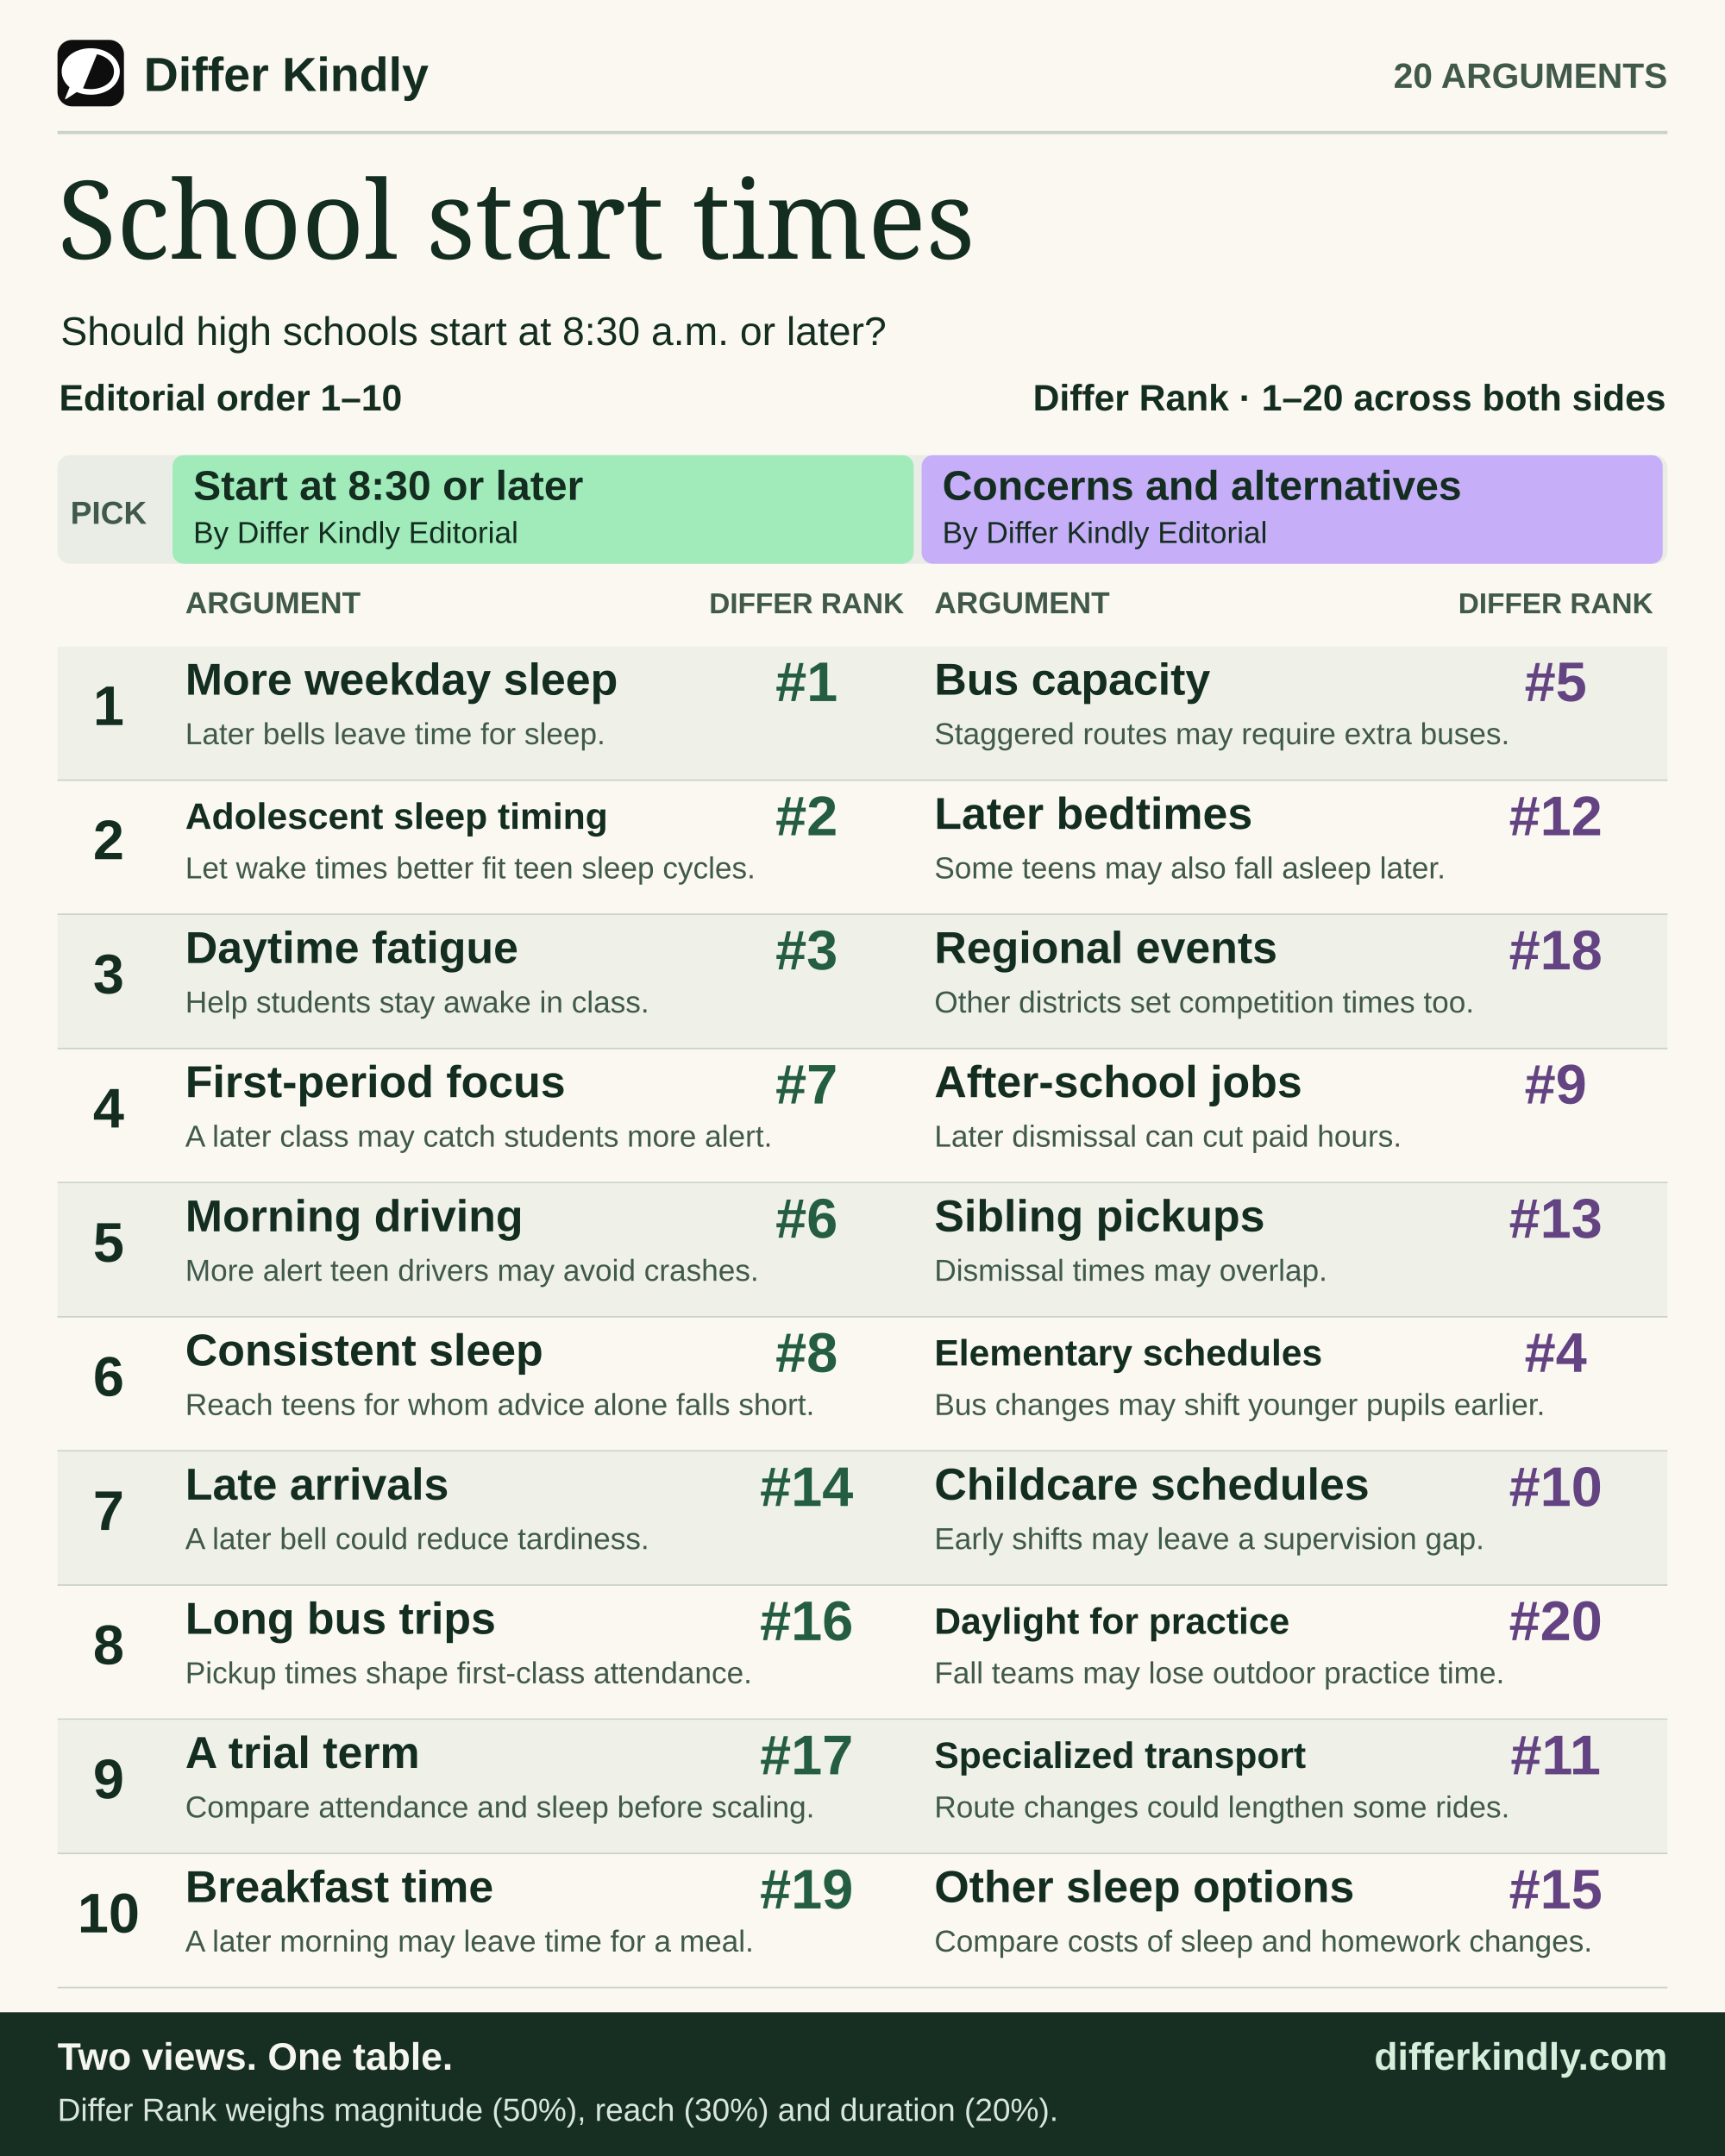
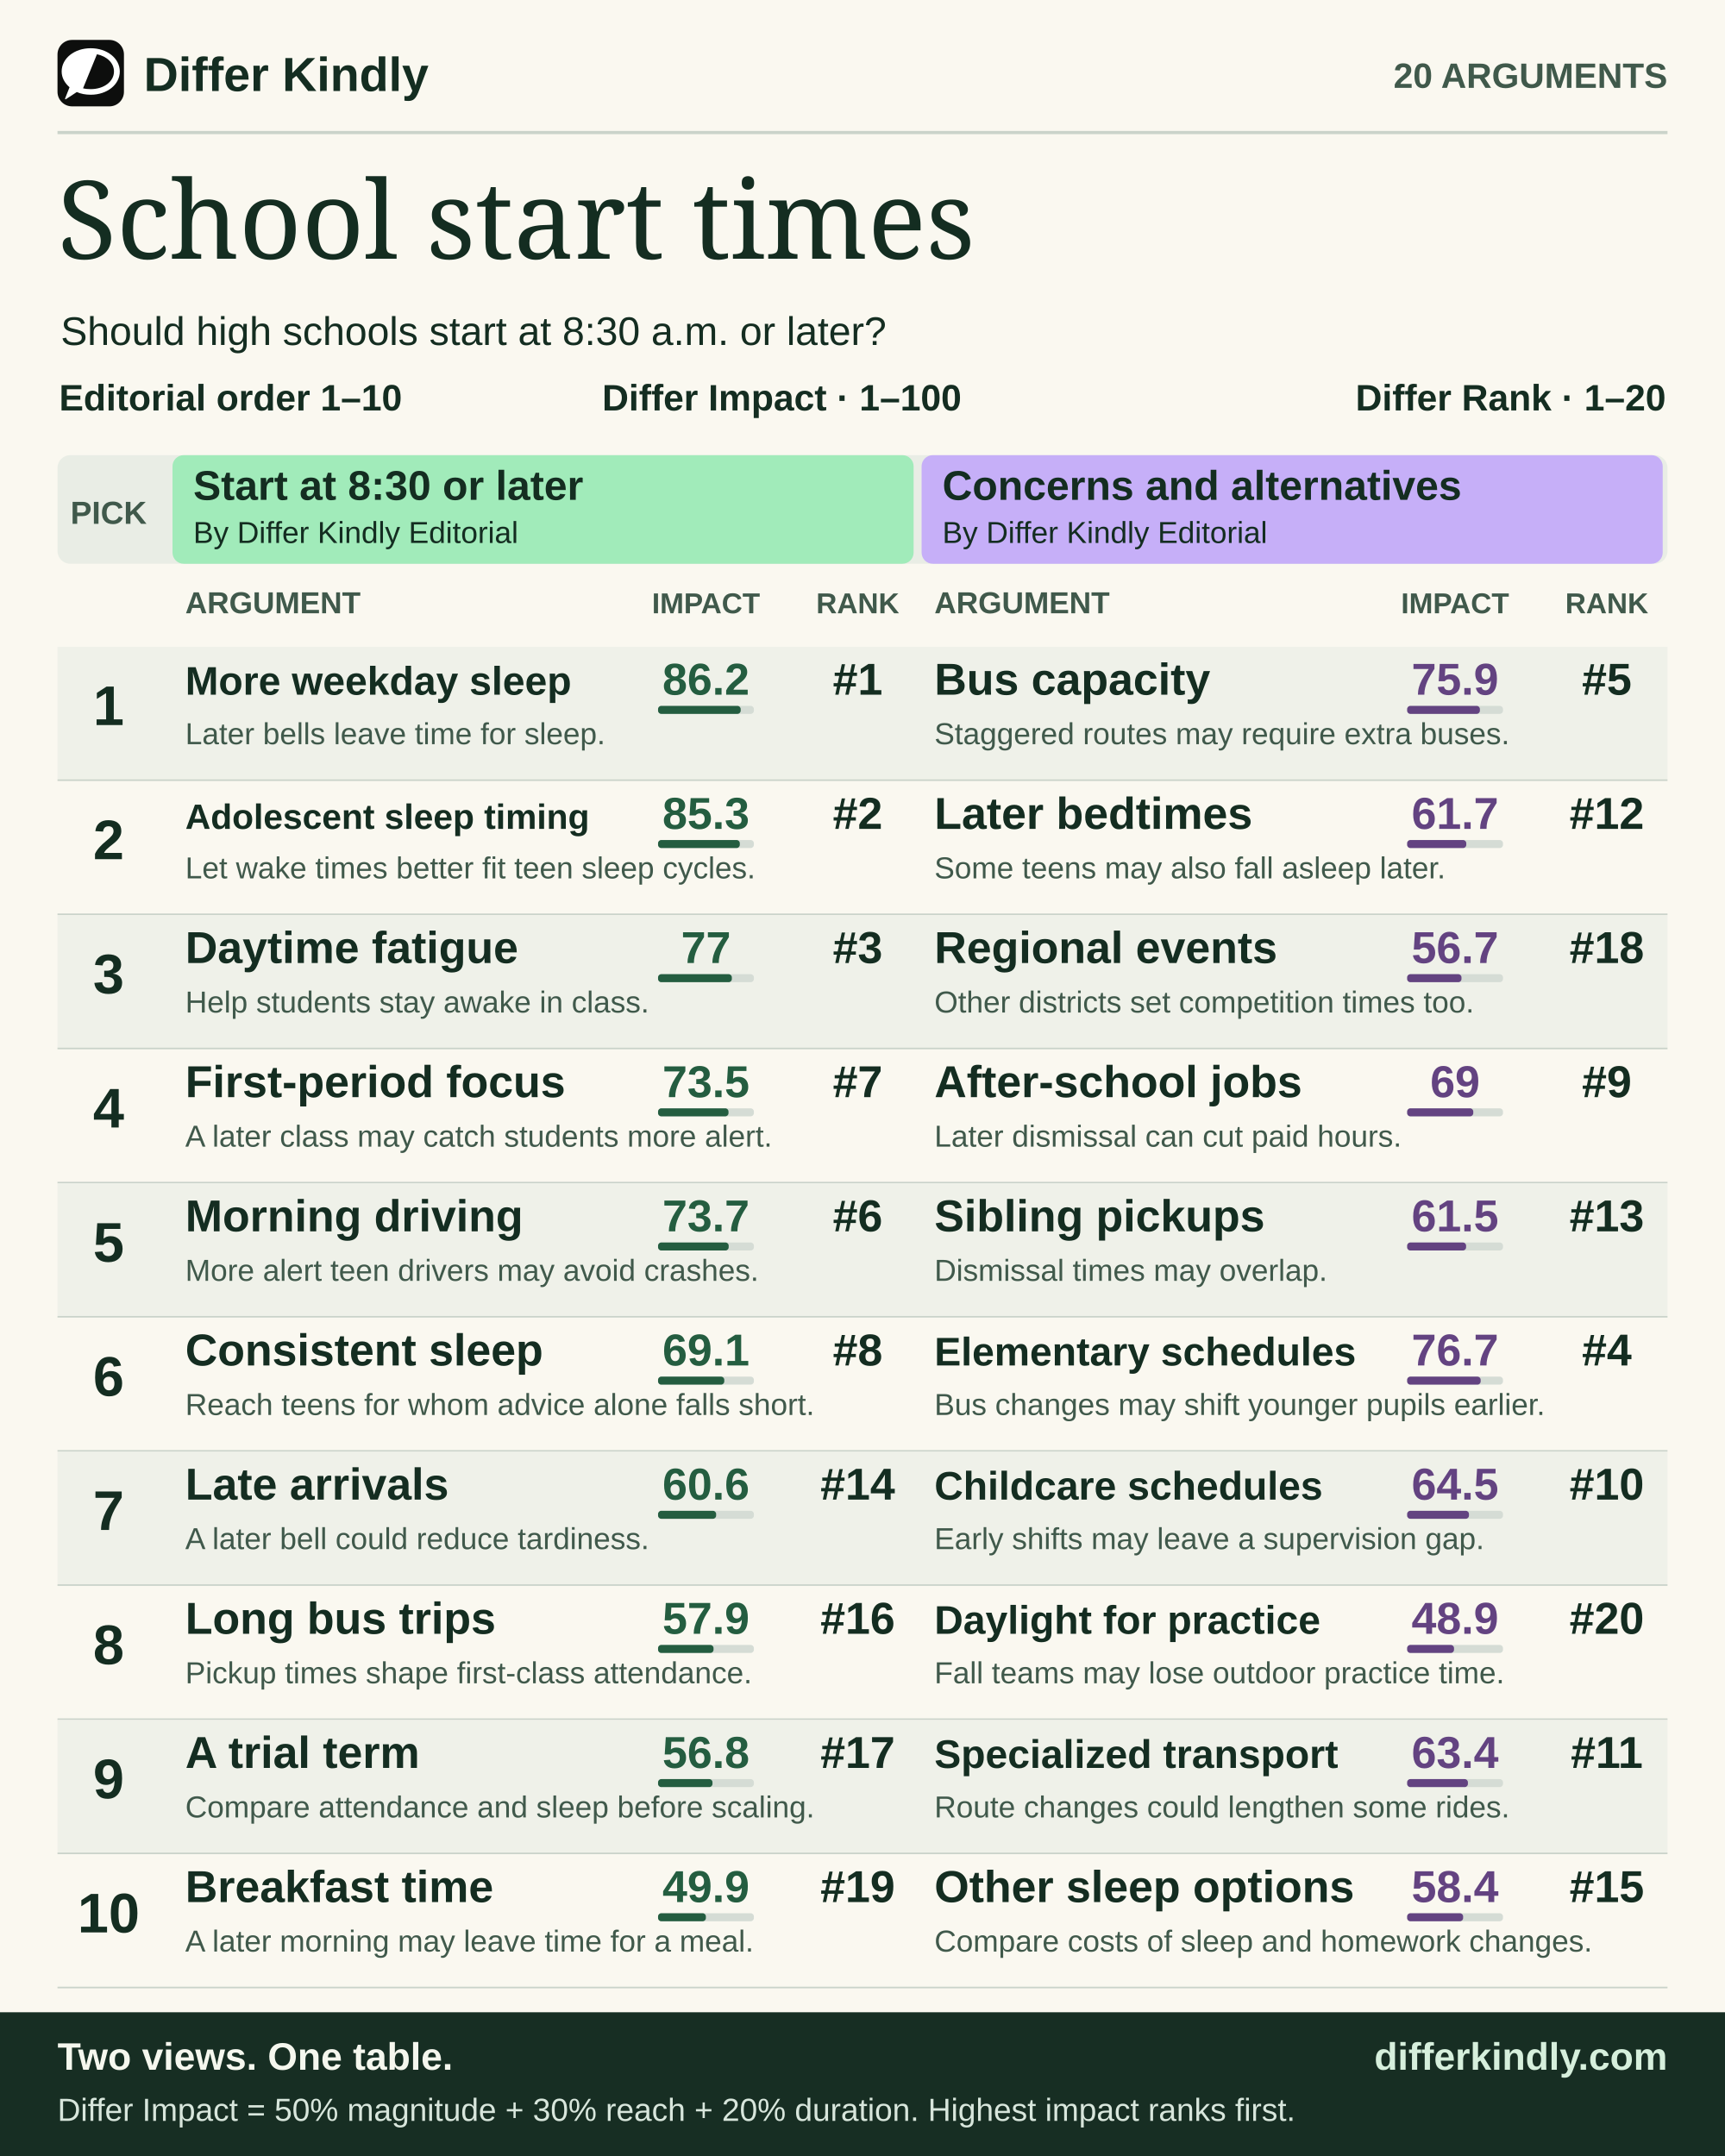
<svg xmlns="http://www.w3.org/2000/svg" width="1080" height="1350" viewBox="0 0 1080 1350" data-poster-format="impact-v2" data-rank-method="differ-rank-v1" role="img" font-family="Arial, sans-serif">
  <rect x="0" y="0" width="1080" height="1350" rx="0" fill="#faf8f0" />
  <g transform="translate(36 25) scale(1.30)">
    <rect width="32" height="32" rx="7" fill="#0d0e0d" />
    <path fill="white" fill-rule="evenodd" d="M16 4C23.9 4 30 8.9 30 15.2S23.9 26.4 16 26.4C13.6 26.4 11.3 26 9.3 25.1L4.1 28.5Q3.5 28.8 3.7 28.1L5.8 22.8C3.4 20.7 2 18.1 2 15.2C2 8.9 8.1 4 16 4ZM19 6.9L12.3 23.3C13.5 23.6 14.7 23.7 16 23.7C22.4 23.7 27.2 20 27.2 15.2C27.2 11.1 23.8 7.9 19 6.9Z" />
  </g>
  <text x="90" y="57" font-size="30" font-weight="700" fill="#142d21">Differ Kindly</text>
  <text x="1044" y="55" font-size="22" font-weight="700" fill="#40594b" text-anchor="end">20 ARGUMENTS</text>
  <rect x="36" y="82" width="1008" height="2" rx="0" fill="#cad3ca" />
  <text x="36" y="162" font-size="68" font-weight="500" fill="#142d21" font-family="Georgia, serif">School start times</text>
  <text x="38" y="216" font-size="25" font-weight="400" fill="#142d21">Should high schools start at 8:30 a.m. or later?</text>
  <text x="37" y="257" font-size="23" font-weight="700" fill="#142d21">Editorial order 1–10</text>
-   <text x="1043" y="257" font-size="23" font-weight="700" fill="#142d21" text-anchor="end">Differ Rank · 1–20 across both sides</text>
+   <text x="377" y="257" font-size="23" font-weight="700" fill="#142d21">Differ Impact · 1–100</text>
+   <text x="1043" y="257" font-size="23" font-weight="700" fill="#142d21" text-anchor="end">Differ Rank · 1–20</text>
  <rect x="36" y="285" width="1008" height="68" rx="8" fill="#e9ede5" />
  <text x="68" y="328" font-size="20" font-weight="700" fill="#40594b" text-anchor="middle">PICK</text>
  <rect x="108" y="285" width="464" height="68" rx="7" fill="#a1ebba" />
  <text x="121" y="313" font-size="26" font-weight="700" fill="#142d21">Start at 8:30 or later</text>
  <text x="121" y="340" font-size="19" font-weight="500" fill="#142d21" data-byline="0">By Differ Kindly Editorial</text>
  <text x="116" y="384" font-size="19" font-weight="700" fill="#40594b">ARGUMENT</text>
-   <text x="505" y="384" font-size="18" font-weight="700" fill="#40594b" text-anchor="middle">DIFFER RANK</text>
+   <text x="442" y="384" font-size="18" font-weight="700" fill="#40594b" text-anchor="middle">IMPACT</text>
+   <text x="537" y="384" font-size="18" font-weight="700" fill="#40594b" text-anchor="middle">RANK</text>
  <rect x="577" y="285" width="464" height="68" rx="7" fill="#c6aff8" />
  <text x="590" y="313" font-size="26" font-weight="700" fill="#142d21">Concerns and alternatives</text>
  <text x="590" y="340" font-size="19" font-weight="500" fill="#142d21" data-byline="1">By Differ Kindly Editorial</text>
  <text x="585" y="384" font-size="19" font-weight="700" fill="#40594b">ARGUMENT</text>
-   <text x="974" y="384" font-size="18" font-weight="700" fill="#40594b" text-anchor="middle">DIFFER RANK</text>
+   <text x="911" y="384" font-size="18" font-weight="700" fill="#40594b" text-anchor="middle">IMPACT</text>
+   <text x="1006" y="384" font-size="18" font-weight="700" fill="#40594b" text-anchor="middle">RANK</text>
  <rect x="36" y="405" width="1008" height="83" rx="0" fill="#eff1e9" />
  <text x="68" y="454" font-size="35" font-weight="700" fill="#142d21" text-anchor="middle">1</text>
  <g data-argument-id="A01" data-reader-id="A01" data-rank="1" data-impact="86.2" data-author="Differ Kindly Editorial" data-confidence="high" data-explanation="Estimated magnitude 86/100, reach 88/100 and duration 84/100." data-pick="1" data-side="0">
    <path data-hit="" d="M108 405h464v83h-464z" fill="transparent" />
-     <text x="116" y="435" font-size="28" font-weight="700" fill="#142d21">More weekday sleep</text>
-     <text x="505" y="439" font-size="35" font-weight="700" fill="#245d40" text-anchor="middle">#1</text>
+     <text x="116" y="435" font-size="25" font-weight="700" fill="#142d21">More weekday sleep</text>
+     <text x="442" y="435" font-size="28" font-weight="700" fill="#245d40" text-anchor="middle" data-metric="impact">86.2</text>
+     <rect x="412" y="442" width="60" height="5" rx="2" fill="#d5dcd5" />
+     <rect x="412" y="442" width="51.72" height="5" rx="2" fill="#245d40" />
+     <text x="537" y="435" font-size="28" font-weight="700" fill="#142d21" text-anchor="middle" data-metric="rank">#1</text>
    <text x="116" y="466" font-size="19" font-weight="400" fill="#40594b">Later bells leave time for sleep.</text>
  </g>
  <g data-argument-id="A03" data-reader-id="A03" data-rank="5" data-impact="75.9" data-author="Differ Kindly Editorial" data-confidence="moderate" data-explanation="Estimated magnitude 78/100, reach 71/100 and duration 78/100." data-pick="1" data-side="1">
    <path data-hit="" d="M577 405h464v83h-464z" fill="transparent" />
    <text x="585" y="435" font-size="28" font-weight="700" fill="#142d21">Bus capacity</text>
-     <text x="974" y="439" font-size="35" font-weight="700" fill="#634381" text-anchor="middle">#5</text>
+     <text x="911" y="435" font-size="28" font-weight="700" fill="#634381" text-anchor="middle" data-metric="impact">75.9</text>
+     <rect x="881" y="442" width="60" height="5" rx="2" fill="#d5dcd5" />
+     <rect x="881" y="442" width="45.54" height="5" rx="2" fill="#634381" />
+     <text x="1006" y="435" font-size="28" font-weight="700" fill="#142d21" text-anchor="middle" data-metric="rank">#5</text>
    <text x="585" y="466" font-size="19" font-weight="400" fill="#40594b">Staggered routes may require extra buses.</text>
  </g>
  <rect x="36" y="488" width="1008" height="1" rx="0" fill="#cad3ca" />
  <text x="68" y="538" font-size="35" font-weight="700" fill="#142d21" text-anchor="middle">2</text>
  <g data-argument-id="A02" data-reader-id="A02" data-rank="2" data-impact="85.3" data-author="Differ Kindly Editorial" data-confidence="high" data-explanation="Estimated magnitude 83/100, reach 90/100 and duration 84/100." data-pick="2" data-side="0">
    <path data-hit="" d="M108 489h464v83h-464z" fill="transparent" />
-     <text x="116" y="519" font-size="23" font-weight="700" fill="#142d21">Adolescent sleep timing</text>
-     <text x="505" y="523" font-size="35" font-weight="700" fill="#245d40" text-anchor="middle">#2</text>
+     <text x="116" y="519" font-size="22" font-weight="700" fill="#142d21">Adolescent sleep timing</text>
+     <text x="442" y="519" font-size="28" font-weight="700" fill="#245d40" text-anchor="middle" data-metric="impact">85.3</text>
+     <rect x="412" y="526" width="60" height="5" rx="2" fill="#d5dcd5" />
+     <rect x="412" y="526" width="51.18" height="5" rx="2" fill="#245d40" />
+     <text x="537" y="519" font-size="28" font-weight="700" fill="#142d21" text-anchor="middle" data-metric="rank">#2</text>
    <text x="116" y="550" font-size="19" font-weight="400" fill="#40594b">Let wake times better fit teen sleep cycles.</text>
  </g>
  <g data-argument-id="A05" data-reader-id="A05" data-rank="12" data-impact="61.7" data-author="Differ Kindly Editorial" data-confidence="moderate" data-explanation="Estimated magnitude 65/100, reach 48/100 and duration 74/100." data-pick="2" data-side="1">
    <path data-hit="" d="M577 489h464v83h-464z" fill="transparent" />
    <text x="585" y="519" font-size="28" font-weight="700" fill="#142d21">Later bedtimes</text>
-     <text x="974" y="523" font-size="35" font-weight="700" fill="#634381" text-anchor="middle">#12</text>
+     <text x="911" y="519" font-size="28" font-weight="700" fill="#634381" text-anchor="middle" data-metric="impact">61.7</text>
+     <rect x="881" y="526" width="60" height="5" rx="2" fill="#d5dcd5" />
+     <rect x="881" y="526" width="37.02" height="5" rx="2" fill="#634381" />
+     <text x="1006" y="519" font-size="28" font-weight="700" fill="#142d21" text-anchor="middle" data-metric="rank">#12</text>
    <text x="585" y="550" font-size="19" font-weight="400" fill="#40594b">Some teens may also fall asleep later.</text>
  </g>
  <rect x="36" y="572" width="1008" height="1" rx="0" fill="#cad3ca" />
  <rect x="36" y="573" width="1008" height="83" rx="0" fill="#eff1e9" />
  <text x="68" y="622" font-size="35" font-weight="700" fill="#142d21" text-anchor="middle">3</text>
  <g data-argument-id="A04" data-reader-id="A04" data-rank="3" data-impact="77" data-author="Differ Kindly Editorial" data-confidence="moderate" data-explanation="Estimated magnitude 78/100, reach 76/100 and duration 76/100." data-pick="3" data-side="0">
    <path data-hit="" d="M108 573h464v83h-464z" fill="transparent" />
    <text x="116" y="603" font-size="28" font-weight="700" fill="#142d21">Daytime fatigue</text>
-     <text x="505" y="607" font-size="35" font-weight="700" fill="#245d40" text-anchor="middle">#3</text>
+     <text x="442" y="603" font-size="28" font-weight="700" fill="#245d40" text-anchor="middle" data-metric="impact">77</text>
+     <rect x="412" y="610" width="60" height="5" rx="2" fill="#d5dcd5" />
+     <rect x="412" y="610" width="46.2" height="5" rx="2" fill="#245d40" />
+     <text x="537" y="603" font-size="28" font-weight="700" fill="#142d21" text-anchor="middle" data-metric="rank">#3</text>
    <text x="116" y="634" font-size="19" font-weight="400" fill="#40594b">Help students stay awake in class.</text>
  </g>
  <g data-argument-id="A08" data-reader-id="A08" data-rank="18" data-impact="56.7" data-author="Differ Kindly Editorial" data-confidence="moderate" data-explanation="Estimated magnitude 60/100, reach 43/100 and duration 69/100." data-pick="3" data-side="1">
    <path data-hit="" d="M577 573h464v83h-464z" fill="transparent" />
    <text x="585" y="603" font-size="28" font-weight="700" fill="#142d21">Regional events</text>
-     <text x="974" y="607" font-size="35" font-weight="700" fill="#634381" text-anchor="middle">#18</text>
+     <text x="911" y="603" font-size="28" font-weight="700" fill="#634381" text-anchor="middle" data-metric="impact">56.7</text>
+     <rect x="881" y="610" width="60" height="5" rx="2" fill="#d5dcd5" />
+     <rect x="881" y="610" width="34.02" height="5" rx="2" fill="#634381" />
+     <text x="1006" y="603" font-size="28" font-weight="700" fill="#142d21" text-anchor="middle" data-metric="rank">#18</text>
    <text x="585" y="634" font-size="19" font-weight="400" fill="#40594b">Other districts set competition times too.</text>
  </g>
  <rect x="36" y="656" width="1008" height="1" rx="0" fill="#cad3ca" />
  <text x="68" y="706" font-size="35" font-weight="700" fill="#142d21" text-anchor="middle">4</text>
  <g data-argument-id="A06" data-reader-id="A06" data-rank="7" data-impact="73.5" data-author="Differ Kindly Editorial" data-confidence="moderate" data-explanation="Estimated magnitude 74/100, reach 71/100 and duration 76/100." data-pick="4" data-side="0">
    <path data-hit="" d="M108 657h464v83h-464z" fill="transparent" />
    <text x="116" y="687" font-size="28" font-weight="700" fill="#142d21">First-period focus</text>
-     <text x="505" y="691" font-size="35" font-weight="700" fill="#245d40" text-anchor="middle">#7</text>
+     <text x="442" y="687" font-size="28" font-weight="700" fill="#245d40" text-anchor="middle" data-metric="impact">73.5</text>
+     <rect x="412" y="694" width="60" height="5" rx="2" fill="#d5dcd5" />
+     <rect x="412" y="694" width="44.1" height="5" rx="2" fill="#245d40" />
+     <text x="537" y="687" font-size="28" font-weight="700" fill="#142d21" text-anchor="middle" data-metric="rank">#7</text>
    <text x="116" y="718" font-size="19" font-weight="400" fill="#40594b">A later class may catch students more alert.</text>
  </g>
  <g data-argument-id="A09" data-reader-id="A09" data-rank="9" data-impact="69" data-author="Differ Kindly Editorial" data-confidence="moderate" data-explanation="Estimated magnitude 83/100, reach 41/100 and duration 76/100." data-pick="4" data-side="1">
    <path data-hit="" d="M577 657h464v83h-464z" fill="transparent" />
    <text x="585" y="687" font-size="28" font-weight="700" fill="#142d21">After-school jobs</text>
-     <text x="974" y="691" font-size="35" font-weight="700" fill="#634381" text-anchor="middle">#9</text>
+     <text x="911" y="687" font-size="28" font-weight="700" fill="#634381" text-anchor="middle" data-metric="impact">69</text>
+     <rect x="881" y="694" width="60" height="5" rx="2" fill="#d5dcd5" />
+     <rect x="881" y="694" width="41.4" height="5" rx="2" fill="#634381" />
+     <text x="1006" y="687" font-size="28" font-weight="700" fill="#142d21" text-anchor="middle" data-metric="rank">#9</text>
    <text x="585" y="718" font-size="19" font-weight="400" fill="#40594b">Later dismissal can cut paid hours.</text>
  </g>
  <rect x="36" y="740" width="1008" height="1" rx="0" fill="#cad3ca" />
  <rect x="36" y="741" width="1008" height="83" rx="0" fill="#eff1e9" />
  <text x="68" y="790" font-size="35" font-weight="700" fill="#142d21" text-anchor="middle">5</text>
  <g data-argument-id="A07" data-reader-id="A07" data-rank="6" data-impact="73.7" data-author="Differ Kindly Editorial" data-confidence="moderate" data-explanation="Estimated magnitude 94/100, reach 35/100 and duration 81/100." data-pick="5" data-side="0">
    <path data-hit="" d="M108 741h464v83h-464z" fill="transparent" />
    <text x="116" y="771" font-size="28" font-weight="700" fill="#142d21">Morning driving</text>
-     <text x="505" y="775" font-size="35" font-weight="700" fill="#245d40" text-anchor="middle">#6</text>
+     <text x="442" y="771" font-size="28" font-weight="700" fill="#245d40" text-anchor="middle" data-metric="impact">73.7</text>
+     <rect x="412" y="778" width="60" height="5" rx="2" fill="#d5dcd5" />
+     <rect x="412" y="778" width="44.22" height="5" rx="2" fill="#245d40" />
+     <text x="537" y="771" font-size="28" font-weight="700" fill="#142d21" text-anchor="middle" data-metric="rank">#6</text>
    <text x="116" y="802" font-size="19" font-weight="400" fill="#40594b">More alert teen drivers may avoid crashes.</text>
  </g>
  <g data-argument-id="A10" data-reader-id="A10" data-rank="13" data-impact="61.5" data-author="Differ Kindly Editorial" data-confidence="moderate" data-explanation="Estimated magnitude 73/100, reach 36/100 and duration 71/100." data-pick="5" data-side="1">
    <path data-hit="" d="M577 741h464v83h-464z" fill="transparent" />
    <text x="585" y="771" font-size="28" font-weight="700" fill="#142d21">Sibling pickups</text>
-     <text x="974" y="775" font-size="35" font-weight="700" fill="#634381" text-anchor="middle">#13</text>
+     <text x="911" y="771" font-size="28" font-weight="700" fill="#634381" text-anchor="middle" data-metric="impact">61.5</text>
+     <rect x="881" y="778" width="60" height="5" rx="2" fill="#d5dcd5" />
+     <rect x="881" y="778" width="36.9" height="5" rx="2" fill="#634381" />
+     <text x="1006" y="771" font-size="28" font-weight="700" fill="#142d21" text-anchor="middle" data-metric="rank">#13</text>
    <text x="585" y="802" font-size="19" font-weight="400" fill="#40594b">Dismissal times may overlap.</text>
  </g>
  <rect x="36" y="824" width="1008" height="1" rx="0" fill="#cad3ca" />
  <text x="68" y="874" font-size="35" font-weight="700" fill="#142d21" text-anchor="middle">6</text>
  <g data-argument-id="A12" data-reader-id="A12" data-rank="8" data-impact="69.1" data-author="Differ Kindly Editorial" data-confidence="low" data-explanation="Estimated magnitude 66/100, reach 71/100 and duration 74/100." data-pick="6" data-side="0">
    <path data-hit="" d="M108 825h464v83h-464z" fill="transparent" />
    <text x="116" y="855" font-size="28" font-weight="700" fill="#142d21">Consistent sleep</text>
-     <text x="505" y="859" font-size="35" font-weight="700" fill="#245d40" text-anchor="middle">#8</text>
+     <text x="442" y="855" font-size="28" font-weight="700" fill="#245d40" text-anchor="middle" data-metric="impact">69.1</text>
+     <rect x="412" y="862" width="60" height="5" rx="2" fill="#d5dcd5" />
+     <rect x="412" y="862" width="41.46" height="5" rx="2" fill="#245d40" />
+     <text x="537" y="855" font-size="28" font-weight="700" fill="#142d21" text-anchor="middle" data-metric="rank">#8</text>
    <text x="116" y="886" font-size="19" font-weight="400" fill="#40594b">Reach teens for whom advice alone falls short.</text>
  </g>
  <g data-argument-id="A11" data-reader-id="A11" data-rank="4" data-impact="76.7" data-author="Differ Kindly Editorial" data-confidence="moderate" data-explanation="Estimated magnitude 82/100, reach 67/100 and duration 78/100." data-pick="6" data-side="1">
    <path data-hit="" d="M577 825h464v83h-464z" fill="transparent" />
-     <text x="585" y="855" font-size="23" font-weight="700" fill="#142d21">Elementary schedules</text>
-     <text x="974" y="859" font-size="35" font-weight="700" fill="#634381" text-anchor="middle">#4</text>
+     <text x="585" y="855" font-size="25" font-weight="700" fill="#142d21">Elementary schedules</text>
+     <text x="911" y="855" font-size="28" font-weight="700" fill="#634381" text-anchor="middle" data-metric="impact">76.7</text>
+     <rect x="881" y="862" width="60" height="5" rx="2" fill="#d5dcd5" />
+     <rect x="881" y="862" width="46.02" height="5" rx="2" fill="#634381" />
+     <text x="1006" y="855" font-size="28" font-weight="700" fill="#142d21" text-anchor="middle" data-metric="rank">#4</text>
    <text x="585" y="886" font-size="19" font-weight="400" fill="#40594b">Bus changes may shift younger pupils earlier.</text>
  </g>
  <rect x="36" y="908" width="1008" height="1" rx="0" fill="#cad3ca" />
  <rect x="36" y="909" width="1008" height="83" rx="0" fill="#eff1e9" />
  <text x="68" y="958" font-size="35" font-weight="700" fill="#142d21" text-anchor="middle">7</text>
  <g data-argument-id="A15" data-reader-id="A15" data-rank="14" data-impact="60.6" data-author="Differ Kindly Editorial" data-confidence="low" data-explanation="Estimated magnitude 63/100, reach 51/100 and duration 69/100." data-pick="7" data-side="0">
    <path data-hit="" d="M108 909h464v83h-464z" fill="transparent" />
    <text x="116" y="939" font-size="28" font-weight="700" fill="#142d21">Late arrivals</text>
-     <text x="505" y="943" font-size="35" font-weight="700" fill="#245d40" text-anchor="middle">#14</text>
+     <text x="442" y="939" font-size="28" font-weight="700" fill="#245d40" text-anchor="middle" data-metric="impact">60.6</text>
+     <rect x="412" y="946" width="60" height="5" rx="2" fill="#d5dcd5" />
+     <rect x="412" y="946" width="36.36" height="5" rx="2" fill="#245d40" />
+     <text x="537" y="939" font-size="28" font-weight="700" fill="#142d21" text-anchor="middle" data-metric="rank">#14</text>
    <text x="116" y="970" font-size="19" font-weight="400" fill="#40594b">A later bell could reduce tardiness.</text>
  </g>
  <g data-argument-id="A13" data-reader-id="A13" data-rank="10" data-impact="64.5" data-author="Differ Kindly Editorial" data-confidence="moderate" data-explanation="Estimated magnitude 78/100, reach 39/100 and duration 69/100." data-pick="7" data-side="1">
    <path data-hit="" d="M577 909h464v83h-464z" fill="transparent" />
-     <text x="585" y="939" font-size="28" font-weight="700" fill="#142d21">Childcare schedules</text>
-     <text x="974" y="943" font-size="35" font-weight="700" fill="#634381" text-anchor="middle">#10</text>
+     <text x="585" y="939" font-size="25" font-weight="700" fill="#142d21">Childcare schedules</text>
+     <text x="911" y="939" font-size="28" font-weight="700" fill="#634381" text-anchor="middle" data-metric="impact">64.5</text>
+     <rect x="881" y="946" width="60" height="5" rx="2" fill="#d5dcd5" />
+     <rect x="881" y="946" width="38.7" height="5" rx="2" fill="#634381" />
+     <text x="1006" y="939" font-size="28" font-weight="700" fill="#142d21" text-anchor="middle" data-metric="rank">#10</text>
    <text x="585" y="970" font-size="19" font-weight="400" fill="#40594b">Early shifts may leave a supervision gap.</text>
  </g>
  <rect x="36" y="992" width="1008" height="1" rx="0" fill="#cad3ca" />
  <text x="68" y="1042" font-size="35" font-weight="700" fill="#142d21" text-anchor="middle">8</text>
  <g data-argument-id="A16" data-reader-id="A16" data-rank="16" data-impact="57.9" data-author="Differ Kindly Editorial" data-confidence="low" data-explanation="Estimated magnitude 66/100, reach 35/100 and duration 72/100." data-pick="8" data-side="0">
    <path data-hit="" d="M108 993h464v83h-464z" fill="transparent" />
    <text x="116" y="1023" font-size="28" font-weight="700" fill="#142d21">Long bus trips</text>
-     <text x="505" y="1027" font-size="35" font-weight="700" fill="#245d40" text-anchor="middle">#16</text>
+     <text x="442" y="1023" font-size="28" font-weight="700" fill="#245d40" text-anchor="middle" data-metric="impact">57.9</text>
+     <rect x="412" y="1030" width="60" height="5" rx="2" fill="#d5dcd5" />
+     <rect x="412" y="1030" width="34.74" height="5" rx="2" fill="#245d40" />
+     <text x="537" y="1023" font-size="28" font-weight="700" fill="#142d21" text-anchor="middle" data-metric="rank">#16</text>
    <text x="116" y="1054" font-size="19" font-weight="400" fill="#40594b">Pickup times shape first-class attendance.</text>
  </g>
  <g data-argument-id="A14" data-reader-id="A14" data-rank="20" data-impact="48.9" data-author="Differ Kindly Editorial" data-confidence="moderate" data-explanation="Estimated magnitude 56/100, reach 37/100 and duration 49/100." data-pick="8" data-side="1">
    <path data-hit="" d="M577 993h464v83h-464z" fill="transparent" />
-     <text x="585" y="1023" font-size="23" font-weight="700" fill="#142d21">Daylight for practice</text>
-     <text x="974" y="1027" font-size="35" font-weight="700" fill="#634381" text-anchor="middle">#20</text>
+     <text x="585" y="1023" font-size="25" font-weight="700" fill="#142d21">Daylight for practice</text>
+     <text x="911" y="1023" font-size="28" font-weight="700" fill="#634381" text-anchor="middle" data-metric="impact">48.9</text>
+     <rect x="881" y="1030" width="60" height="5" rx="2" fill="#d5dcd5" />
+     <rect x="881" y="1030" width="29.34" height="5" rx="2" fill="#634381" />
+     <text x="1006" y="1023" font-size="28" font-weight="700" fill="#142d21" text-anchor="middle" data-metric="rank">#20</text>
    <text x="585" y="1054" font-size="19" font-weight="400" fill="#40594b">Fall teams may lose outdoor practice time.</text>
  </g>
  <rect x="36" y="1076" width="1008" height="1" rx="0" fill="#cad3ca" />
  <rect x="36" y="1077" width="1008" height="83" rx="0" fill="#eff1e9" />
  <text x="68" y="1126" font-size="35" font-weight="700" fill="#142d21" text-anchor="middle">9</text>
  <g data-argument-id="A17" data-reader-id="A17" data-rank="17" data-impact="56.8" data-author="Differ Kindly Editorial" data-confidence="moderate" data-explanation="Estimated magnitude 54/100, reach 70/100 and duration 44/100." data-pick="9" data-side="0">
    <path data-hit="" d="M108 1077h464v83h-464z" fill="transparent" />
    <text x="116" y="1107" font-size="28" font-weight="700" fill="#142d21">A trial term</text>
-     <text x="505" y="1111" font-size="35" font-weight="700" fill="#245d40" text-anchor="middle">#17</text>
+     <text x="442" y="1107" font-size="28" font-weight="700" fill="#245d40" text-anchor="middle" data-metric="impact">56.8</text>
+     <rect x="412" y="1114" width="60" height="5" rx="2" fill="#d5dcd5" />
+     <rect x="412" y="1114" width="34.08" height="5" rx="2" fill="#245d40" />
+     <text x="537" y="1107" font-size="28" font-weight="700" fill="#142d21" text-anchor="middle" data-metric="rank">#17</text>
    <text x="116" y="1138" font-size="19" font-weight="400" fill="#40594b">Compare attendance and sleep before scaling.</text>
  </g>
  <g data-argument-id="A18" data-reader-id="A18" data-rank="11" data-impact="63.4" data-author="Differ Kindly Editorial" data-confidence="low" data-explanation="Estimated magnitude 84/100, reach 20/100 and duration 77/100." data-pick="9" data-side="1">
    <path data-hit="" d="M577 1077h464v83h-464z" fill="transparent" />
-     <text x="585" y="1107" font-size="23" font-weight="700" fill="#142d21">Specialized transport</text>
-     <text x="974" y="1111" font-size="35" font-weight="700" fill="#634381" text-anchor="middle">#11</text>
+     <text x="585" y="1107" font-size="25" font-weight="700" fill="#142d21">Specialized transport</text>
+     <text x="911" y="1107" font-size="28" font-weight="700" fill="#634381" text-anchor="middle" data-metric="impact">63.4</text>
+     <rect x="881" y="1114" width="60" height="5" rx="2" fill="#d5dcd5" />
+     <rect x="881" y="1114" width="38.04" height="5" rx="2" fill="#634381" />
+     <text x="1006" y="1107" font-size="28" font-weight="700" fill="#142d21" text-anchor="middle" data-metric="rank">#11</text>
    <text x="585" y="1138" font-size="19" font-weight="400" fill="#40594b">Route changes could lengthen some rides.</text>
  </g>
  <rect x="36" y="1160" width="1008" height="1" rx="0" fill="#cad3ca" />
  <text x="68" y="1210" font-size="35" font-weight="700" fill="#142d21" text-anchor="middle">10</text>
  <g data-argument-id="A20" data-reader-id="A20" data-rank="19" data-impact="49.9" data-author="Differ Kindly Editorial" data-confidence="low" data-explanation="Estimated magnitude 50/100, reach 43/100 and duration 60/100." data-pick="10" data-side="0">
    <path data-hit="" d="M108 1161h464v83h-464z" fill="transparent" />
    <text x="116" y="1191" font-size="28" font-weight="700" fill="#142d21">Breakfast time</text>
-     <text x="505" y="1195" font-size="35" font-weight="700" fill="#245d40" text-anchor="middle">#19</text>
+     <text x="442" y="1191" font-size="28" font-weight="700" fill="#245d40" text-anchor="middle" data-metric="impact">49.9</text>
+     <rect x="412" y="1198" width="60" height="5" rx="2" fill="#d5dcd5" />
+     <rect x="412" y="1198" width="29.94" height="5" rx="2" fill="#245d40" />
+     <text x="537" y="1191" font-size="28" font-weight="700" fill="#142d21" text-anchor="middle" data-metric="rank">#19</text>
    <text x="116" y="1222" font-size="19" font-weight="400" fill="#40594b">A later morning may leave time for a meal.</text>
  </g>
  <g data-argument-id="A19" data-reader-id="A19" data-rank="15" data-impact="58.4" data-author="Differ Kindly Editorial" data-confidence="low" data-explanation="Estimated magnitude 52/100, reach 64/100 and duration 66/100." data-pick="10" data-side="1">
    <path data-hit="" d="M577 1161h464v83h-464z" fill="transparent" />
    <text x="585" y="1191" font-size="28" font-weight="700" fill="#142d21">Other sleep options</text>
-     <text x="974" y="1195" font-size="35" font-weight="700" fill="#634381" text-anchor="middle">#15</text>
+     <text x="911" y="1191" font-size="28" font-weight="700" fill="#634381" text-anchor="middle" data-metric="impact">58.4</text>
+     <rect x="881" y="1198" width="60" height="5" rx="2" fill="#d5dcd5" />
+     <rect x="881" y="1198" width="35.04" height="5" rx="2" fill="#634381" />
+     <text x="1006" y="1191" font-size="28" font-weight="700" fill="#142d21" text-anchor="middle" data-metric="rank">#15</text>
    <text x="585" y="1222" font-size="19" font-weight="400" fill="#40594b">Compare costs of sleep and homework changes.</text>
  </g>
  <rect x="36" y="1244" width="1008" height="1" rx="0" fill="#cad3ca" />
  <rect x="0" y="1260" width="1080" height="90" rx="0" fill="#172e23" />
  <text x="36" y="1296" font-size="24" font-weight="700" fill="#f5f7ee" data-activity="">Two views. One table.</text>
  <text x="1044" y="1296" font-size="24" font-weight="700" fill="#d6efdc" text-anchor="end">differkindly.com</text>
-   <text x="36" y="1328" font-size="20" font-weight="400" fill="#d8e6dc" data-rubric="">Differ Rank weighs magnitude (50%), reach (30%) and duration (20%).</text>
+   <text x="36" y="1328" font-size="20" font-weight="400" fill="#d8e6dc" data-rubric="">Differ Impact = 50% magnitude + 30% reach + 20% duration. Highest impact ranks first.</text>
</svg>
